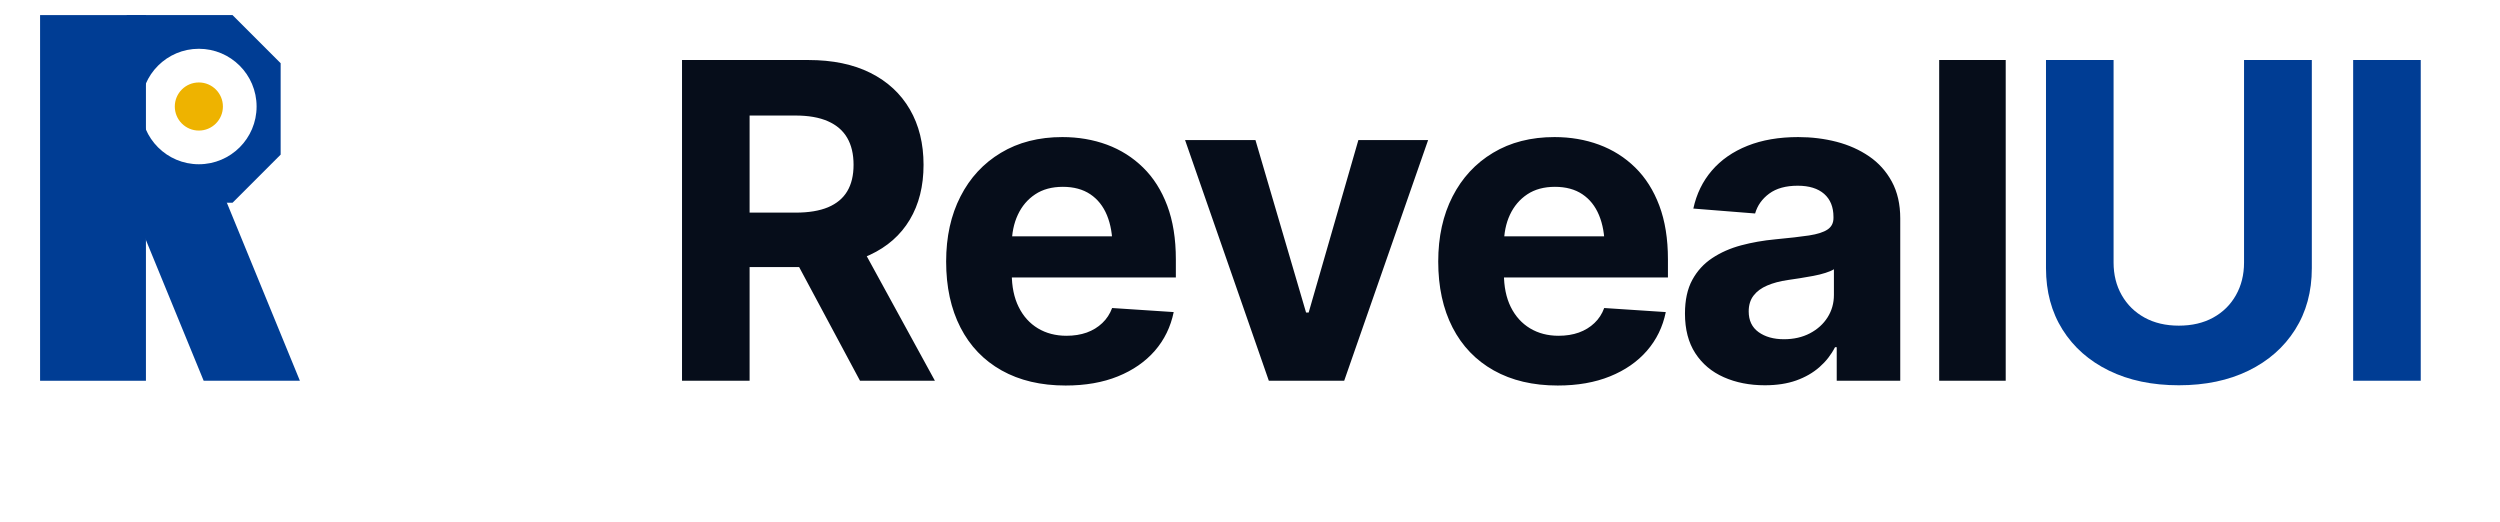
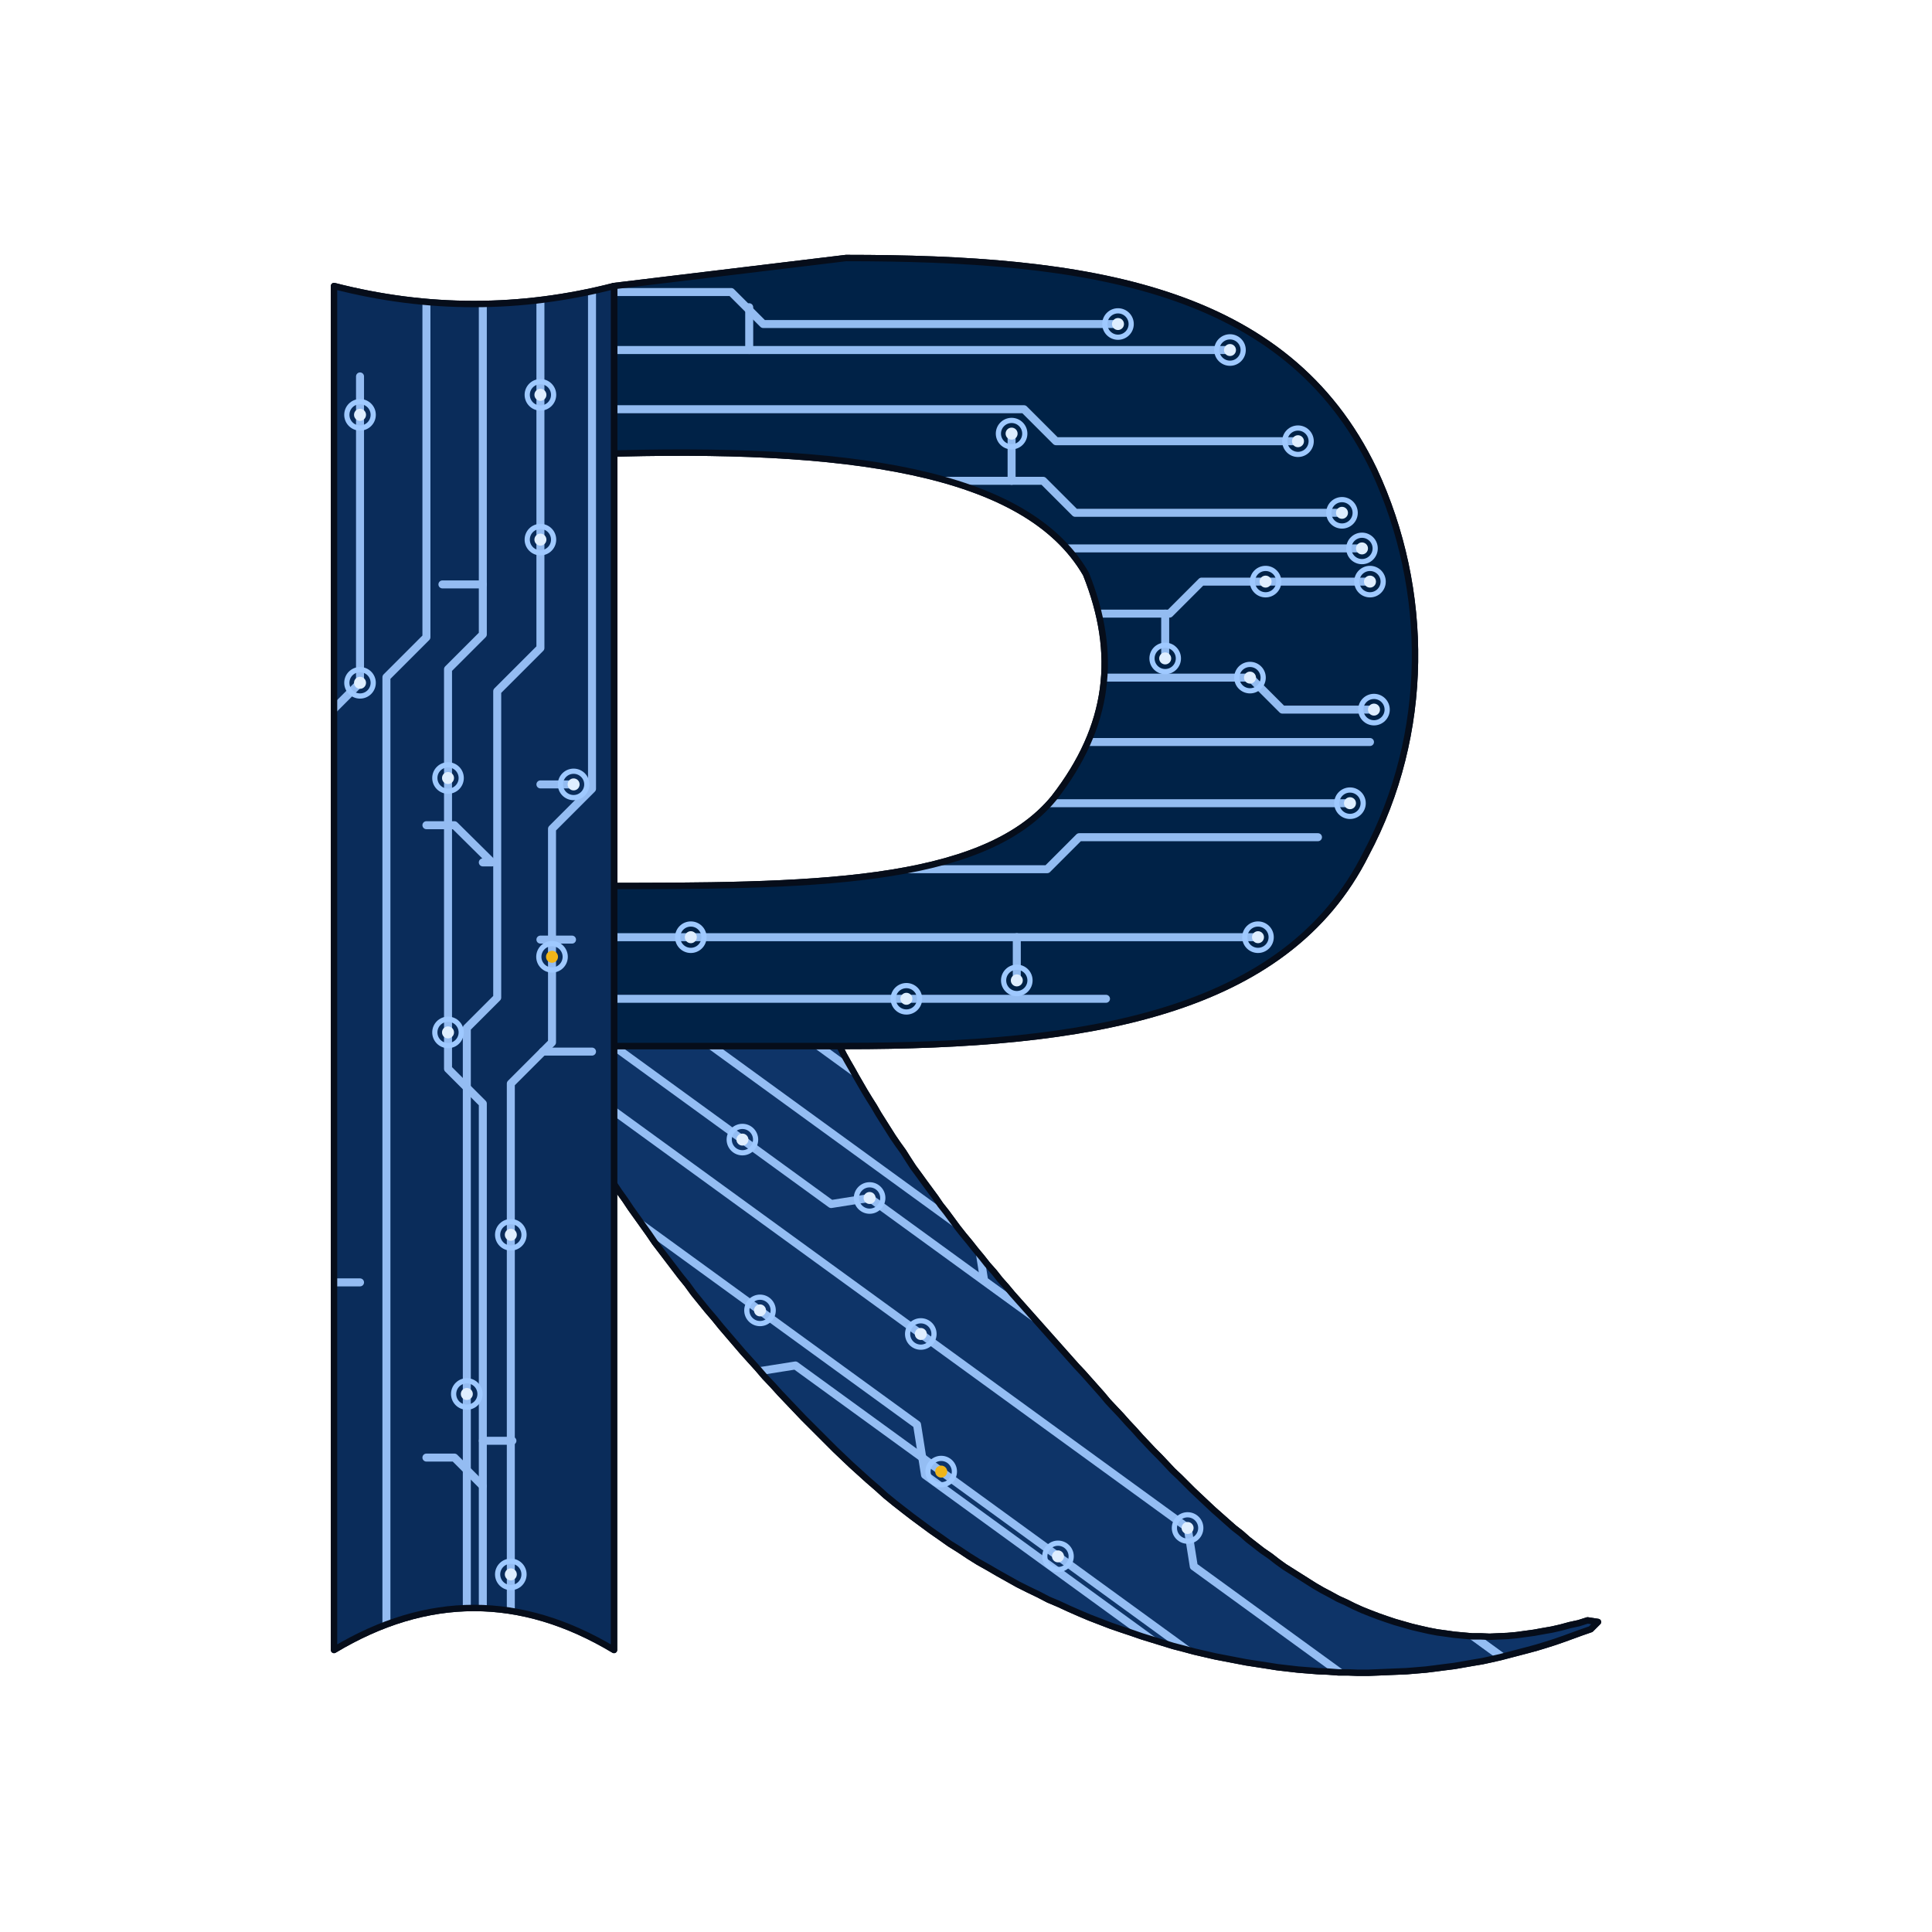
- <svg xmlns="http://www.w3.org/2000/svg" viewBox="0 4 499 104" width="499" height="104">
-   <g transform="translate(-7.365625,-4.510937) scale(0.9603516)">
-     <path fill="#003d94" d="M16 12 H38 V88 H16 Z" />
-     <path fill="#003d94" fill-rule="evenodd" d="M34 12 L56 12 L66 22 L66 41 L56 51 L34 51 Z M61 31 A12 12 0 1 1 37 31 A12 12 0 1 1 61 31 Z" />
-     <path fill="#003d94" d="M34 49 L54 49 L70 88 L50 88 Z" />
-     <circle cx="49" cy="31" r="5" fill="#eeb300" />
+ <svg xmlns="http://www.w3.org/2000/svg" viewBox="0 0 512 512" width="512" height="512">
+   <g transform="translate(256,256) scale(1.06) translate(-330,-320)">
+     <defs>
+       <clipPath id="cs">
+         <path d="M172,150 Q207,159 242,150 L242,491 Q207,470 172,491 Z" />
+       </clipPath>
+       <clipPath id="cb">
+         <path clip-rule="evenodd" d="M242,150 L300,143 C360,143 410,150 432,196 C446,226 446,262 430,292 C410,332 360,340 300,340 L242,340 Z M238,192 C300,190 345,196 360,222 C368,242 366,260 352,278 C334,300 290,300 238,300 Z" />
+       </clipPath>
+       <clipPath id="cl">
+         <path d="M219.6,335.1 L220.6,337.2 L221.6,339.2 L222.6,341.2 L223.6,343.2 L224.7,345.3 L225.8,347.3 L226.9,349.4 L228.0,351.4 L229.1,353.5 L230.3,355.5 L231.5,357.6 L232.7,359.6 L234.0,361.7 L235.2,363.8 L236.5,365.9 L237.8,368.0 L239.2,370.1 L240.5,372.2 L241.9,374.3 L243.3,376.4 L244.8,378.5 L246.2,380.6 L247.7,382.7 L249.2,384.8 L250.7,386.9 L252.2,389.1 L253.8,391.2 L255.4,393.3 L257.0,395.4 L258.6,397.5 L260.3,399.6 L261.9,401.8 L263.6,403.9 L265.3,406.0 L267.1,408.1 L268.8,410.2 L270.6,412.3 L272.4,414.4 L274.2,416.5 L276.0,418.5 L277.9,420.6 L279.7,422.7 L281.6,424.7 L283.5,426.8 L285.4,428.8 L287.4,430.9 L289.3,432.9 L291.3,434.9 L293.3,436.9 L295.3,438.9 L297.3,440.9 L299.4,442.9 L301.4,444.8 L303.5,446.7 L305.6,448.6 L307.8,450.5 L309.9,452.4 L312.1,454.2 L314.4,456.0 L316.6,457.7 L318.9,459.4 L321.2,461.1 L323.5,462.7 L325.9,464.4 L328.3,465.9 L330.7,467.5 L333.1,469.0 L335.6,470.4 L338.0,471.8 L340.5,473.2 L343.0,474.6 L345.6,475.9 L348.1,477.1 L350.6,478.4 L353.2,479.5 L355.8,480.7 L358.3,481.8 L360.9,482.9 L363.5,483.9 L366.1,484.9 L368.7,485.8 L371.4,486.7 L374.0,487.6 L376.6,488.4 L379.2,489.2 L381.8,490.0 L384.5,490.7 L387.1,491.4 L389.7,492.0 L392.3,492.6 L394.9,493.1 L397.5,493.6 L400.1,494.1 L402.7,494.5 L405.3,494.9 L407.8,495.3 L410.4,495.6 L413.0,495.9 L415.5,496.1 L418.0,496.3 L420.5,496.4 L423.1,496.6 L425.5,496.6 L428.0,496.7 L430.5,496.7 L433.0,496.6 L435.4,496.5 L437.8,496.4 L440.2,496.3 L442.6,496.1 L445.0,495.9 L447.4,495.6 L449.7,495.3 L452.1,495.0 L454.4,494.6 L456.7,494.2 L459.1,493.8 L461.4,493.3 L463.6,492.8 L465.9,492.2 L468.2,491.6 L470.5,491.0 L472.7,490.4 L475.0,489.7 L477.2,489.0 L479.5,488.2 L481.7,487.4 L483.9,486.6 L486.2,485.8 L488.0,484.0 L488.0,484.0 L485.4,483.6 L483.2,484.3 L480.9,484.8 L478.7,485.4 L476.5,485.9 L474.2,486.3 L472.0,486.7 L469.8,487.0 L467.6,487.3 L465.4,487.5 L463.1,487.6 L460.9,487.7 L458.7,487.6 L456.5,487.6 L454.3,487.4 L452.1,487.2 L450.0,486.9 L447.8,486.6 L445.7,486.2 L443.5,485.7 L441.4,485.2 L439.3,484.6 L437.2,484.0 L435.1,483.3 L433.1,482.6 L431.0,481.8 L429.0,481.0 L427.0,480.1 L425.0,479.1 L423.0,478.2 L421.0,477.1 L419.1,476.1 L417.2,475.0 L415.3,473.8 L413.4,472.6 L411.5,471.4 L409.6,470.2 L407.8,468.9 L406.0,467.5 L404.1,466.2 L402.3,464.8 L400.5,463.4 L398.8,461.9 L397.0,460.5 L395.3,459.0 L393.5,457.4 L391.8,455.9 L390.1,454.3 L388.4,452.7 L386.7,451.1 L385.1,449.5 L383.4,447.8 L381.7,446.2 L380.1,444.5 L378.5,442.8 L376.8,441.1 L375.2,439.4 L373.6,437.7 L372.0,435.9 L370.4,434.2 L368.8,432.4 L367.1,430.6 L365.5,428.9 L364.0,427.1 L362.4,425.3 L360.8,423.5 L359.2,421.7 L357.6,420.0 L356.0,418.2 L354.4,416.4 L352.8,414.6 L351.2,412.8 L349.6,411.0 L348.0,409.2 L346.4,407.4 L344.8,405.6 L343.2,403.8 L341.6,402.0 L340.1,400.2 L338.5,398.4 L337.0,396.5 L335.4,394.7 L333.9,392.8 L332.4,391.0 L330.9,389.1 L329.4,387.3 L327.9,385.4 L326.5,383.5 L325.1,381.6 L323.6,379.7 L322.3,377.8 L320.9,375.9 L319.5,374.0 L318.2,372.2 L316.8,370.3 L315.5,368.3 L314.3,366.4 L313.0,364.6 L311.7,362.7 L310.5,360.8 L309.3,358.9 L308.1,357.0 L307.0,355.1 L305.8,353.2 L304.7,351.4 L303.6,349.5 L302.5,347.6 L301.5,345.8 L300.4,343.9 L299.4,342.1 L298.5,340.3 L297.5,338.5 L296.6,336.7 L295.7,334.9 L294.8,333.2 L293.9,331.4 L293.1,329.7 L292.3,328.0 L291.5,326.3 L290.7,324.6 L290.0,323.0 L289.3,321.3 L288.6,319.7 L288.0,318.1 L287.4,316.5 L286.7,315.0 L286.2,313.4 L285.6,311.9 L285.0,310.4 L284.4,308.9 Z" />
+       </clipPath>
+     </defs>
+     <path d="M219.6,335.1 L220.6,337.2 L221.6,339.2 L222.6,341.2 L223.6,343.2 L224.7,345.3 L225.8,347.3 L226.9,349.4 L228.0,351.4 L229.1,353.5 L230.3,355.5 L231.5,357.6 L232.7,359.6 L234.0,361.7 L235.2,363.8 L236.5,365.9 L237.8,368.0 L239.2,370.1 L240.5,372.2 L241.9,374.3 L243.3,376.4 L244.8,378.5 L246.2,380.6 L247.7,382.7 L249.2,384.8 L250.7,386.9 L252.2,389.1 L253.8,391.2 L255.4,393.3 L257.0,395.4 L258.6,397.5 L260.3,399.6 L261.9,401.8 L263.6,403.9 L265.3,406.0 L267.1,408.1 L268.8,410.2 L270.6,412.3 L272.4,414.4 L274.2,416.5 L276.0,418.5 L277.9,420.6 L279.7,422.7 L281.6,424.7 L283.5,426.8 L285.4,428.8 L287.4,430.9 L289.3,432.9 L291.3,434.9 L293.3,436.9 L295.3,438.9 L297.3,440.9 L299.4,442.9 L301.4,444.8 L303.5,446.7 L305.6,448.6 L307.8,450.5 L309.9,452.4 L312.1,454.2 L314.4,456.0 L316.6,457.7 L318.9,459.4 L321.2,461.1 L323.5,462.7 L325.9,464.4 L328.3,465.9 L330.7,467.5 L333.1,469.0 L335.6,470.4 L338.0,471.8 L340.5,473.2 L343.0,474.6 L345.6,475.9 L348.1,477.1 L350.6,478.4 L353.2,479.5 L355.8,480.7 L358.3,481.8 L360.9,482.9 L363.5,483.9 L366.1,484.9 L368.7,485.8 L371.4,486.7 L374.0,487.6 L376.6,488.4 L379.2,489.2 L381.8,490.0 L384.5,490.7 L387.1,491.4 L389.7,492.0 L392.3,492.6 L394.9,493.1 L397.5,493.6 L400.1,494.1 L402.7,494.5 L405.3,494.9 L407.8,495.3 L410.4,495.6 L413.0,495.9 L415.5,496.1 L418.0,496.3 L420.5,496.4 L423.1,496.6 L425.5,496.6 L428.0,496.7 L430.5,496.7 L433.0,496.6 L435.4,496.5 L437.8,496.4 L440.2,496.3 L442.6,496.1 L445.0,495.9 L447.4,495.6 L449.7,495.3 L452.1,495.0 L454.4,494.6 L456.7,494.2 L459.1,493.8 L461.4,493.3 L463.6,492.8 L465.9,492.2 L468.2,491.6 L470.5,491.0 L472.7,490.4 L475.0,489.7 L477.2,489.0 L479.5,488.2 L481.7,487.4 L483.9,486.6 L486.2,485.8 L488.0,484.0 L488.0,484.0 L485.4,483.6 L483.2,484.3 L480.9,484.8 L478.7,485.4 L476.5,485.9 L474.2,486.3 L472.0,486.7 L469.8,487.0 L467.6,487.3 L465.4,487.5 L463.1,487.6 L460.9,487.7 L458.7,487.6 L456.5,487.6 L454.3,487.4 L452.1,487.2 L450.0,486.9 L447.8,486.6 L445.7,486.2 L443.5,485.7 L441.4,485.2 L439.3,484.6 L437.2,484.0 L435.1,483.3 L433.1,482.6 L431.0,481.8 L429.0,481.0 L427.0,480.1 L425.0,479.1 L423.0,478.2 L421.0,477.1 L419.1,476.1 L417.2,475.0 L415.3,473.8 L413.4,472.6 L411.5,471.4 L409.6,470.2 L407.8,468.9 L406.0,467.5 L404.1,466.2 L402.3,464.8 L400.5,463.4 L398.8,461.9 L397.0,460.5 L395.3,459.0 L393.5,457.4 L391.8,455.9 L390.1,454.3 L388.4,452.7 L386.7,451.1 L385.1,449.5 L383.4,447.8 L381.7,446.2 L380.1,444.5 L378.5,442.8 L376.8,441.1 L375.2,439.4 L373.6,437.7 L372.0,435.9 L370.4,434.2 L368.8,432.4 L367.1,430.6 L365.5,428.9 L364.0,427.1 L362.4,425.3 L360.8,423.5 L359.2,421.7 L357.6,420.0 L356.0,418.2 L354.4,416.4 L352.8,414.6 L351.2,412.8 L349.6,411.0 L348.0,409.2 L346.4,407.4 L344.8,405.6 L343.2,403.8 L341.6,402.0 L340.1,400.2 L338.5,398.4 L337.0,396.5 L335.4,394.7 L333.9,392.8 L332.4,391.0 L330.9,389.1 L329.4,387.3 L327.9,385.4 L326.5,383.5 L325.1,381.6 L323.6,379.7 L322.3,377.8 L320.9,375.9 L319.5,374.0 L318.2,372.2 L316.8,370.3 L315.5,368.3 L314.3,366.4 L313.0,364.6 L311.7,362.7 L310.5,360.8 L309.3,358.9 L308.1,357.0 L307.0,355.1 L305.8,353.2 L304.7,351.4 L303.6,349.5 L302.5,347.6 L301.5,345.8 L300.4,343.9 L299.4,342.1 L298.5,340.3 L297.5,338.5 L296.6,336.7 L295.7,334.9 L294.8,333.2 L293.9,331.4 L293.1,329.7 L292.3,328.0 L291.5,326.3 L290.7,324.6 L290.0,323.0 L289.3,321.3 L288.6,319.7 L288.0,318.1 L287.4,316.5 L286.7,315.0 L286.2,313.4 L285.6,311.9 L285.0,310.4 L284.4,308.9 Z" fill="#0e3468" stroke="#060d1a" stroke-width="1.6" stroke-linejoin="round" />
+     <g>
+       <path d="M219.6,335.1 L220.6,337.2 L221.6,339.2 L222.6,341.2 L223.6,343.2 L224.7,345.3 L225.8,347.3 L226.9,349.4 L228.0,351.4 L229.1,353.5 L230.3,355.5 L231.5,357.6 L232.7,359.6 L234.0,361.7 L235.2,363.8 L236.5,365.9 L237.8,368.0 L239.2,370.1 L240.5,372.2 L241.9,374.3 L243.3,376.4 L244.8,378.5 L246.2,380.6 L247.7,382.7 L249.2,384.8 L250.7,386.9 L252.2,389.1 L253.8,391.2 L255.4,393.3 L257.0,395.4 L258.6,397.5 L260.3,399.6 L261.9,401.8 L263.6,403.9 L265.3,406.0 L267.1,408.1 L268.8,410.2 L270.6,412.3 L272.4,414.4 L274.2,416.5 L276.0,418.5 L277.9,420.6 L279.7,422.7 L281.6,424.7 L283.5,426.8 L285.4,428.8 L287.4,430.9 L289.3,432.9 L291.3,434.9 L293.3,436.9 L295.3,438.9 L297.3,440.9 L299.4,442.9 L301.4,444.8 L303.5,446.7 L305.6,448.6 L307.8,450.5 L309.9,452.4 L312.1,454.2 L314.4,456.0 L316.6,457.7 L318.9,459.4 L321.2,461.1 L323.5,462.7 L325.9,464.4 L328.3,465.9 L330.7,467.5 L333.1,469.0 L335.6,470.4 L338.0,471.8 L340.5,473.2 L343.0,474.6 L345.6,475.9 L348.1,477.1 L350.6,478.4 L353.2,479.5 L355.8,480.7 L358.3,481.8 L360.9,482.9 L363.5,483.9 L366.1,484.9 L368.7,485.8 L371.4,486.7 L374.0,487.6 L376.6,488.4 L379.2,489.2 L381.8,490.0 L384.5,490.7 L387.1,491.4 L389.7,492.0 L392.3,492.6 L394.9,493.1 L397.5,493.6 L400.1,494.1 L402.7,494.5 L405.3,494.9 L407.8,495.3 L410.4,495.6 L413.0,495.9 L415.5,496.1 L418.0,496.3 L420.5,496.4 L423.1,496.6 L425.5,496.6 L428.0,496.7 L430.5,496.7 L433.0,496.6 L435.4,496.5 L437.8,496.4 L440.2,496.3 L442.6,496.1 L445.0,495.9 L447.4,495.6 L449.7,495.3 L452.1,495.0 L454.4,494.6 L456.7,494.2 L459.1,493.8 L461.4,493.3 L463.6,492.8 L465.9,492.2 L468.2,491.6 L470.5,491.0 L472.7,490.4 L475.0,489.7 L477.2,489.0 L479.5,488.2 L481.7,487.4 L483.9,486.6 L486.2,485.8 L488.0,484.0 L488.0,484.0 L485.4,483.6 L483.2,484.3 L480.9,484.8 L478.7,485.4 L476.5,485.9 L474.2,486.3 L472.0,486.7 L469.8,487.0 L467.6,487.3 L465.4,487.5 L463.1,487.6 L460.9,487.7 L458.7,487.6 L456.5,487.6 L454.3,487.4 L452.1,487.2 L450.0,486.9 L447.8,486.6 L445.7,486.2 L443.5,485.7 L441.4,485.2 L439.3,484.6 L437.2,484.0 L435.1,483.3 L433.1,482.6 L431.0,481.8 L429.0,481.0 L427.0,480.1 L425.0,479.1 L423.0,478.2 L421.0,477.1 L419.1,476.1 L417.2,475.0 L415.3,473.8 L413.4,472.6 L411.5,471.4 L409.6,470.2 L407.8,468.9 L406.0,467.5 L404.1,466.2 L402.3,464.8 L400.5,463.4 L398.8,461.9 L397.0,460.5 L395.3,459.0 L393.5,457.4 L391.8,455.9 L390.1,454.3 L388.4,452.7 L386.7,451.1 L385.1,449.5 L383.4,447.8 L381.7,446.2 L380.1,444.5 L378.5,442.8 L376.8,441.1 L375.2,439.4 L373.6,437.7 L372.0,435.9 L370.4,434.2 L368.8,432.4 L367.1,430.6 L365.5,428.9 L364.0,427.1 L362.4,425.3 L360.8,423.5 L359.2,421.7 L357.6,420.0 L356.0,418.2 L354.4,416.4 L352.8,414.6 L351.2,412.8 L349.6,411.0 L348.0,409.2 L346.4,407.4 L344.8,405.6 L343.2,403.8 L341.6,402.0 L340.1,400.2 L338.5,398.4 L337.0,396.5 L335.4,394.7 L333.9,392.8 L332.4,391.0 L330.9,389.1 L329.4,387.3 L327.9,385.4 L326.5,383.5 L325.1,381.6 L323.6,379.7 L322.3,377.8 L320.9,375.9 L319.5,374.0 L318.2,372.2 L316.8,370.3 L315.5,368.3 L314.3,366.4 L313.0,364.6 L311.7,362.7 L310.5,360.8 L309.3,358.9 L308.1,357.0 L307.0,355.1 L305.8,353.2 L304.7,351.4 L303.6,349.5 L302.5,347.6 L301.5,345.8 L300.4,343.9 L299.4,342.1 L298.5,340.3 L297.5,338.5 L296.6,336.7 L295.7,334.9 L294.8,333.2 L293.9,331.4 L293.1,329.7 L292.3,328.0 L291.5,326.3 L290.7,324.6 L290.0,323.0 L289.3,321.3 L288.6,319.7 L288.0,318.1 L287.4,316.5 L286.7,315.0 L286.2,313.4 L285.6,311.9 L285.0,310.4 L284.4,308.9 Z" fill="#0e3468" fill-rule="evenodd" />
+       <g clip-path="url(#cl)" fill="none" stroke="#9fc9ff" stroke-width="2" stroke-linecap="round" stroke-linejoin="round" opacity="0.92">
+         <g transform="rotate(-54 350 400)">
+           <path d="M186.7,270.8 L186.7,374.9 L178.1,383.5 L178.1,514.3" />
+           <path d="M178.1,386 L187.6,386" />
+           <path d="M200.7,235 L200.7,336.1 L191,345.8 L191,565" />
+           <path d="M214.8,235 L214.8,460 L222.6,467.8 L222.6,565" />
+           <path d="M222.6,467.3 L215.4,467.3" />
+           <path d="M228.2,235 L228.2,465 L237.1,473.9 L237.1,565" />
+           <path d="M228.2,330.8 L216.5,330.8" />
+           <path d="M246.6,235 L246.6,449.8 L239.9,456.5 L239.9,565" />
+           <path d="M239.9,516.5 L251.7,516.5" />
+           <path d="M258.4,235 L258.4,429.2 L249.8,437.8 L249.8,565" />
+           <path d="M276.6,304.9 L276.6,422.1 L268,430.7 L268,485.7" />
+           <path d="M268,430.6 L257.2,430.6" />
+           <path d="M290.7,253.6 L290.7,354.6 L297.1,361 L297.1,487.3" />
+           <path d="M303,306.9 L303,394.3 L294,403.3 L294,521.9" />
+           <path d="M321.9,235 L321.9,464.2 L315,471.1 L315,565" />
+           <path d="M335,235 L335,344.5 L341.9,351.4 L341.9,565" />
+           <path d="M341.9,417.5 L351.9,417.5" />
+           <path d="M349.4,235 L349.4,379.3 L342,386.7 L342,565" />
+           <path d="M342,396.3 L352.3,396.3" />
+           <path d="M365.1,235 L365.1,448.2 L371.3,454.4 L371.3,565" />
+           <path d="M381.5,296.4 L381.5,398.8 L389.6,406.9 L389.6,512.4" />
+           <path d="M389.6,450.5 L397.4,450.5" />
+           <path d="M394.8,291.6 L394.8,387 L401.7,393.9 L401.7,497.5" />
+           <path d="M401.7,399.5 L391.6,399.5" />
+           <path d="M411.1,235 L411.1,445.3 L419.3,453.5 L419.3,565" />
+           <path d="M419.3,493.6 L427.6,493.6" />
+           <path d="M426.5,285 L426.5,441.4 L419.5,448.4 L419.5,522.9" />
+           <path d="M441.7,307.8 L441.7,419.6 L449.3,427.2 L449.3,523.3" />
+           <path d="M456.4,235 L456.4,358.6 L465.6,367.8 L465.6,565" />
+           <path d="M471,251.8 L471,400 L462.1,408.9 L462.1,532.8" />
+           <path d="M485.1,235 L485.1,421.1 L477.7,428.5 L477.7,565" />
+           <path d="M477.7,505.5 L467.3,505.5" />
+           <path d="M501.9,304.7 L501.9,391.4 L492.3,401 L492.3,498.1" />
+           <path d="M501.9,382 L492.3,382" />
+           <path d="M513,305.5 L513,379.8 L521.5,388.3 L521.5,540.1" />
+           <path d="M521.5,497.9 L531.9,497.9" />
+         </g>
+       </g>
+       <g clip-path="url(#cl)">
+         <circle cx="305.9" cy="378" r="3.3" fill="none" stroke="#9fc9ff" stroke-width="1.3" />
+         <circle cx="305.9" cy="378" r="1.5" fill="#dfeeff" />
+         <circle cx="353" cy="467.6" r="3.3" fill="none" stroke="#9fc9ff" stroke-width="1.3" />
+         <circle cx="353" cy="467.6" r="1.5" fill="#dfeeff" />
+         <circle cx="278.5" cy="406.1" r="3.3" fill="none" stroke="#9fc9ff" stroke-width="1.3" />
+         <circle cx="278.5" cy="406.1" r="1.5" fill="#dfeeff" />
+         <circle cx="323.8" cy="446.4" r="3.3" fill="none" stroke="#9fc9ff" stroke-width="1.3" />
+         <circle cx="323.8" cy="446.4" r="1.5" fill="#f0b519" />
+         <circle cx="285.4" cy="334.4" r="3.3" fill="none" stroke="#9fc9ff" stroke-width="1.3" />
+         <circle cx="285.4" cy="334.4" r="1.5" fill="#dfeeff" />
+         <circle cx="252.6" cy="330" r="3.3" fill="none" stroke="#9fc9ff" stroke-width="1.3" />
+         <circle cx="252.6" cy="330" r="1.5" fill="#dfeeff" />
+         <circle cx="318.7" cy="412" r="3.3" fill="none" stroke="#9fc9ff" stroke-width="1.3" />
+         <circle cx="318.7" cy="412" r="1.5" fill="#dfeeff" />
+         <circle cx="274.1" cy="363.4" r="3.3" fill="none" stroke="#9fc9ff" stroke-width="1.3" />
+         <circle cx="274.1" cy="363.4" r="1.5" fill="#dfeeff" />
+         <circle cx="385.4" cy="460.5" r="3.3" fill="none" stroke="#9fc9ff" stroke-width="1.3" />
+         <circle cx="385.4" cy="460.5" r="1.5" fill="#dfeeff" />
+       </g>
+       <path d="M219.6,335.1 L220.6,337.2 L221.6,339.2 L222.6,341.2 L223.6,343.2 L224.7,345.3 L225.8,347.3 L226.9,349.4 L228.0,351.4 L229.1,353.5 L230.3,355.5 L231.5,357.6 L232.7,359.6 L234.0,361.7 L235.2,363.8 L236.5,365.9 L237.8,368.0 L239.2,370.1 L240.5,372.2 L241.9,374.3 L243.3,376.4 L244.8,378.5 L246.2,380.6 L247.7,382.7 L249.2,384.8 L250.7,386.9 L252.2,389.1 L253.8,391.2 L255.4,393.3 L257.0,395.4 L258.6,397.5 L260.3,399.6 L261.9,401.8 L263.6,403.9 L265.3,406.0 L267.1,408.1 L268.8,410.2 L270.6,412.3 L272.4,414.4 L274.2,416.5 L276.0,418.5 L277.9,420.6 L279.7,422.7 L281.6,424.7 L283.5,426.8 L285.4,428.8 L287.4,430.9 L289.3,432.9 L291.3,434.9 L293.3,436.9 L295.3,438.9 L297.3,440.9 L299.4,442.9 L301.4,444.8 L303.5,446.7 L305.6,448.6 L307.8,450.5 L309.9,452.4 L312.1,454.2 L314.4,456.0 L316.6,457.7 L318.9,459.4 L321.2,461.1 L323.5,462.7 L325.9,464.4 L328.3,465.9 L330.7,467.5 L333.1,469.0 L335.6,470.4 L338.0,471.8 L340.5,473.2 L343.0,474.6 L345.6,475.9 L348.1,477.1 L350.6,478.4 L353.2,479.5 L355.8,480.7 L358.3,481.8 L360.9,482.9 L363.5,483.9 L366.1,484.9 L368.7,485.8 L371.4,486.7 L374.0,487.6 L376.6,488.4 L379.2,489.2 L381.8,490.0 L384.5,490.7 L387.1,491.4 L389.7,492.0 L392.3,492.6 L394.9,493.1 L397.5,493.6 L400.1,494.1 L402.7,494.5 L405.3,494.9 L407.8,495.3 L410.4,495.6 L413.0,495.9 L415.5,496.1 L418.0,496.3 L420.5,496.4 L423.1,496.6 L425.5,496.6 L428.0,496.7 L430.5,496.7 L433.0,496.6 L435.4,496.5 L437.8,496.4 L440.2,496.3 L442.6,496.1 L445.0,495.9 L447.4,495.6 L449.7,495.3 L452.1,495.0 L454.4,494.6 L456.7,494.2 L459.1,493.8 L461.4,493.3 L463.6,492.8 L465.9,492.2 L468.2,491.6 L470.5,491.0 L472.7,490.4 L475.0,489.7 L477.2,489.0 L479.5,488.2 L481.7,487.4 L483.9,486.6 L486.2,485.8 L488.0,484.0 L488.0,484.0 L485.4,483.6 L483.2,484.3 L480.9,484.8 L478.7,485.4 L476.5,485.9 L474.2,486.3 L472.0,486.7 L469.8,487.0 L467.6,487.3 L465.4,487.5 L463.1,487.6 L460.9,487.7 L458.7,487.6 L456.5,487.6 L454.3,487.4 L452.1,487.2 L450.0,486.9 L447.8,486.6 L445.7,486.2 L443.5,485.7 L441.4,485.2 L439.3,484.6 L437.2,484.0 L435.1,483.3 L433.1,482.6 L431.0,481.8 L429.0,481.0 L427.0,480.1 L425.0,479.1 L423.0,478.2 L421.0,477.1 L419.1,476.1 L417.2,475.0 L415.3,473.8 L413.4,472.6 L411.5,471.4 L409.6,470.2 L407.8,468.9 L406.0,467.5 L404.1,466.2 L402.3,464.8 L400.5,463.4 L398.8,461.9 L397.0,460.5 L395.3,459.0 L393.5,457.4 L391.8,455.9 L390.1,454.3 L388.4,452.7 L386.7,451.1 L385.1,449.5 L383.4,447.8 L381.7,446.2 L380.1,444.5 L378.5,442.8 L376.8,441.1 L375.2,439.4 L373.6,437.7 L372.0,435.9 L370.4,434.2 L368.8,432.4 L367.1,430.6 L365.5,428.9 L364.0,427.1 L362.4,425.3 L360.8,423.5 L359.2,421.7 L357.6,420.0 L356.0,418.2 L354.4,416.4 L352.8,414.6 L351.2,412.8 L349.6,411.0 L348.0,409.2 L346.4,407.4 L344.8,405.6 L343.2,403.8 L341.6,402.0 L340.1,400.2 L338.5,398.4 L337.0,396.5 L335.4,394.7 L333.9,392.8 L332.4,391.0 L330.9,389.1 L329.4,387.3 L327.9,385.4 L326.5,383.5 L325.1,381.6 L323.6,379.7 L322.3,377.8 L320.9,375.9 L319.5,374.0 L318.2,372.2 L316.8,370.3 L315.5,368.3 L314.3,366.4 L313.0,364.6 L311.7,362.7 L310.5,360.8 L309.3,358.9 L308.1,357.0 L307.0,355.1 L305.8,353.2 L304.7,351.4 L303.6,349.5 L302.5,347.6 L301.5,345.8 L300.4,343.9 L299.4,342.1 L298.5,340.3 L297.5,338.5 L296.6,336.7 L295.7,334.9 L294.8,333.2 L293.9,331.4 L293.1,329.7 L292.3,328.0 L291.5,326.3 L290.7,324.6 L290.0,323.0 L289.3,321.3 L288.6,319.7 L288.0,318.1 L287.4,316.5 L286.7,315.0 L286.2,313.4 L285.6,311.9 L285.0,310.4 L284.4,308.9 Z" fill="none" fill-rule="evenodd" stroke="#060d1a" stroke-width="1.6" stroke-linejoin="round" />
+     </g>
+     <path d="M242,150 L300,143 C360,143 410,150 432,196 C446,226 446,262 430,292 C410,332 360,340 300,340 L242,340 Z M238,192 C300,190 345,196 360,222 C368,242 366,260 352,278 C334,300 290,300 238,300 Z" fill="#002247" fill-rule="evenodd" stroke="#060d1a" stroke-width="1.6" stroke-linejoin="round" />
+     <g>
+       <path d="M242,150 L300,143 C360,143 410,150 432,196 C446,226 446,262 430,292 C410,332 360,340 300,340 L242,340 Z M238,192 C300,190 345,196 360,222 C368,242 366,260 352,278 C334,300 290,300 238,300 Z" fill="#002247" fill-rule="evenodd" />
+       <g clip-path="url(#cb)" fill="none" stroke="#9fc9ff" stroke-width="2" stroke-linecap="round" stroke-linejoin="round" opacity="0.92">
+         <path d="M235,151.5 L271.3,151.5 L279.3,159.5 L368,159.5" />
+         <path d="M235,166 L396,166" />
+         <path d="M275.8,166 L275.8,155.3" />
+         <path d="M235,180.8 L344.5,180.8 L352.5,188.8 L413,188.8" />
+         <path d="M235,198.7 L349.3,198.7 L357.3,206.7 L424,206.7" />
+         <path d="M341.4,198.7 L341.4,186.9" />
+         <path d="M235,215.6 L429,215.6" />
+         <path d="M235,231.9 L380.9,231.9 L388.9,223.9 L431,223.9" />
+         <path d="M379.8,231.9 L379.8,243.1" />
+         <path d="M235,247.9 L401.1,247.9 L409.1,255.9 L432,255.9" />
+         <path d="M235,264 L431,264" />
+         <path d="M235,279.3 L426,279.3" />
+         <path d="M235,295.8 L350.3,295.8 L358.3,287.8 L418,287.8" />
+         <path d="M235,312.8 L403,312.8" />
+         <path d="M342.7,312.8 L342.7,323.6" />
+         <path d="M235,328.2 L365,328.2" />
+       </g>
+       <g clip-path="url(#cb)">
+         <circle cx="368" cy="159.5" r="3.3" fill="none" stroke="#9fc9ff" stroke-width="1.3" />
+         <circle cx="368" cy="159.5" r="1.5" fill="#dfeeff" />
+         <circle cx="396" cy="166" r="3.3" fill="none" stroke="#9fc9ff" stroke-width="1.3" />
+         <circle cx="396" cy="166" r="1.5" fill="#dfeeff" />
+         <circle cx="413" cy="188.8" r="3.3" fill="none" stroke="#9fc9ff" stroke-width="1.3" />
+         <circle cx="413" cy="188.8" r="1.5" fill="#dfeeff" />
+         <circle cx="424" cy="206.7" r="3.3" fill="none" stroke="#9fc9ff" stroke-width="1.3" />
+         <circle cx="424" cy="206.7" r="1.5" fill="#dfeeff" />
+         <circle cx="341.4" cy="186.9" r="3.3" fill="none" stroke="#9fc9ff" stroke-width="1.3" />
+         <circle cx="341.4" cy="186.9" r="1.5" fill="#dfeeff" />
+         <circle cx="429" cy="215.6" r="3.3" fill="none" stroke="#9fc9ff" stroke-width="1.3" />
+         <circle cx="429" cy="215.6" r="1.5" fill="#dfeeff" />
+         <circle cx="431" cy="223.9" r="3.3" fill="none" stroke="#9fc9ff" stroke-width="1.3" />
+         <circle cx="431" cy="223.9" r="1.5" fill="#dfeeff" />
+         <circle cx="379.8" cy="243.1" r="3.3" fill="none" stroke="#9fc9ff" stroke-width="1.3" />
+         <circle cx="379.8" cy="243.1" r="1.5" fill="#dfeeff" />
+         <circle cx="404.9" cy="223.9" r="3.3" fill="none" stroke="#9fc9ff" stroke-width="1.3" />
+         <circle cx="404.9" cy="223.9" r="1.5" fill="#dfeeff" />
+         <circle cx="432" cy="255.9" r="3.3" fill="none" stroke="#9fc9ff" stroke-width="1.3" />
+         <circle cx="432" cy="255.9" r="1.5" fill="#dfeeff" />
+         <circle cx="401" cy="247.9" r="3.3" fill="none" stroke="#9fc9ff" stroke-width="1.3" />
+         <circle cx="401" cy="247.9" r="1.5" fill="#dfeeff" />
+         <circle cx="426" cy="279.3" r="3.3" fill="none" stroke="#9fc9ff" stroke-width="1.3" />
+         <circle cx="426" cy="279.3" r="1.5" fill="#dfeeff" />
+         <circle cx="403" cy="312.8" r="3.3" fill="none" stroke="#9fc9ff" stroke-width="1.3" />
+         <circle cx="403" cy="312.8" r="1.5" fill="#dfeeff" />
+         <circle cx="342.7" cy="323.6" r="3.3" fill="none" stroke="#9fc9ff" stroke-width="1.3" />
+         <circle cx="342.7" cy="323.6" r="1.5" fill="#dfeeff" />
+         <circle cx="261.2" cy="312.8" r="3.3" fill="none" stroke="#9fc9ff" stroke-width="1.3" />
+         <circle cx="261.2" cy="312.8" r="1.5" fill="#dfeeff" />
+         <circle cx="315.1" cy="328.2" r="3.3" fill="none" stroke="#9fc9ff" stroke-width="1.3" />
+         <circle cx="315.1" cy="328.2" r="1.5" fill="#dfeeff" />
+       </g>
+       <path d="M242,150 L300,143 C360,143 410,150 432,196 C446,226 446,262 430,292 C410,332 360,340 300,340 L242,340 Z M238,192 C300,190 345,196 360,222 C368,242 366,260 352,278 C334,300 290,300 238,300 Z" fill="none" fill-rule="evenodd" stroke="#060d1a" stroke-width="1.6" stroke-linejoin="round" />
+     </g>
+     <path d="M172,150 Q207,159 242,150 L242,491 Q207,470 172,491 Z" fill="#0a2c5a" stroke="#060d1a" stroke-width="1.6" stroke-linejoin="round" />
+     <g>
+       <path d="M172,150 Q207,159 242,150 L242,491 Q207,470 172,491 Z" fill="#0a2c5a" fill-rule="evenodd" />
+       <g clip-path="url(#cs)" fill="none" stroke="#9fc9ff" stroke-width="2" stroke-linecap="round" stroke-linejoin="round" opacity="0.92">
+         <path d="M178.5,172.6 L178.5,249.2 L168.3,259.4 L168.3,457.1" />
+         <path d="M178.5,399.1 L170.8,399.1" />
+         <path d="M195.1,150 L195.1,237.8 L185.1,247.8 L185.1,491" />
+         <path d="M209.2,150 L209.2,237.1 L200.5,245.8 L200.5,345.7 L209.2,354.4 L209.2,491" />
+         <path d="M209.2,438.7 L216.6,438.7" />
+         <path d="M209.2,224.6 L199.1,224.6" />
+         <path d="M223.6,150 L223.6,240.5 L212.8,251.3 L212.8,327.9 L205.2,335.5 L205.2,491" />
+         <path d="M223.6,274.6 L231.9,274.6" />
+         <path d="M223.6,313.4 L231.5,313.4" />
+         <path d="M236.5,150 L236.5,275.7 L226.5,285.7 L226.5,339.1 L216.2,349.4 L216.2,491" />
+         <path d="M236.5,341.4 L224.2,341.4" />
+         <path d="M195.1,284.8 L202.1,284.8 L211.5,294.1 L209.2,294.1" />
+         <path d="M195.1,442.9 L202.1,442.9 L209.2,450 L209.2,450" />
+       </g>
+       <g clip-path="url(#cs)">
+         <circle cx="216.2" cy="387.2" r="3.3" fill="none" stroke="#9fc9ff" stroke-width="1.3" />
+         <circle cx="216.2" cy="387.2" r="1.5" fill="#dfeeff" />
+         <circle cx="200.5" cy="336.6" r="3.3" fill="none" stroke="#9fc9ff" stroke-width="1.3" />
+         <circle cx="200.5" cy="336.6" r="1.5" fill="#dfeeff" />
+         <circle cx="231.9" cy="274.6" r="3.3" fill="none" stroke="#9fc9ff" stroke-width="1.3" />
+         <circle cx="231.9" cy="274.6" r="1.5" fill="#dfeeff" />
+         <circle cx="200.5" cy="273" r="3.3" fill="none" stroke="#9fc9ff" stroke-width="1.3" />
+         <circle cx="200.5" cy="273" r="1.5" fill="#dfeeff" />
+         <circle cx="205.2" cy="427" r="3.3" fill="none" stroke="#9fc9ff" stroke-width="1.3" />
+         <circle cx="205.2" cy="427" r="1.5" fill="#dfeeff" />
+         <circle cx="223.6" cy="213.4" r="3.3" fill="none" stroke="#9fc9ff" stroke-width="1.3" />
+         <circle cx="223.6" cy="213.4" r="1.5" fill="#dfeeff" />
+         <circle cx="226.5" cy="317.7" r="3.3" fill="none" stroke="#9fc9ff" stroke-width="1.3" />
+         <circle cx="226.5" cy="317.7" r="1.5" fill="#f0b519" />
+         <circle cx="223.6" cy="177.2" r="3.3" fill="none" stroke="#9fc9ff" stroke-width="1.3" />
+         <circle cx="223.6" cy="177.2" r="1.5" fill="#dfeeff" />
+         <circle cx="216.2" cy="472.1" r="3.3" fill="none" stroke="#9fc9ff" stroke-width="1.3" />
+         <circle cx="216.2" cy="472.1" r="1.5" fill="#dfeeff" />
+         <circle cx="178.5" cy="249.2" r="3.3" fill="none" stroke="#9fc9ff" stroke-width="1.3" />
+         <circle cx="178.5" cy="249.2" r="1.5" fill="#dfeeff" />
+         <circle cx="178.5" cy="182.2" r="3.3" fill="none" stroke="#9fc9ff" stroke-width="1.3" />
+         <circle cx="178.5" cy="182.2" r="1.5" fill="#dfeeff" />
+       </g>
+       <path d="M172,150 Q207,159 242,150 L242,491 Q207,470 172,491 Z" fill="none" fill-rule="evenodd" stroke="#060d1a" stroke-width="1.6" stroke-linejoin="round" />
+     </g>
  </g>
-   <path d="M149.62 80L136.13 80L136.13 15.98L161.35 15.98Q168.61 15.98 173.74 18.55Q178.88 21.13 181.61 25.84Q184.34 30.54 184.34 36.90L184.34 36.90Q184.34 43.26 181.59 47.86Q178.84 52.46 173.62 54.88Q168.39 57.31 161.00 57.31L161.00 57.31L144.12 57.31L144.12 46.44L158.81 46.44Q162.72 46.44 165.28 45.37Q167.84 44.29 169.10 42.19Q170.37 40.08 170.37 36.90L170.37 36.90Q170.37 33.68 169.10 31.51Q167.84 29.34 165.26 28.20Q162.68 27.06 158.77 27.06L158.77 27.06L149.62 27.06L149.62 80ZM186.61 80L171.66 80L156.06 50.87L170.67 50.87L186.61 80ZM212.70 80.95L212.70 80.95Q205.30 80.95 199.93 77.94Q194.56 74.93 191.71 69.37Q188.85 63.80 188.85 56.20L188.85 56.20Q188.85 48.80 191.71 43.22Q194.56 37.63 199.78 34.50Q205.00 31.36 212.05 31.36L212.05 31.36Q216.82 31.36 220.95 32.88Q225.07 34.41 228.16 37.44Q231.26 40.47 232.98 45.04Q234.70 49.62 234.70 55.77L234.70 55.77L234.70 59.38L194.13 59.38L194.13 51.17L228.25 51.17L222.06 53.32Q222.06 49.66 220.95 46.96Q219.83 44.25 217.62 42.77Q215.40 41.29 212.14 41.29L212.14 41.29Q208.87 41.29 206.62 42.79Q204.36 44.29 203.16 46.87Q201.95 49.45 201.95 52.80L201.95 52.80L201.95 58.60Q201.95 62.51 203.33 65.28Q204.70 68.05 207.17 69.54Q209.64 71.02 212.87 71.02L212.87 71.02Q215.10 71.02 216.91 70.38Q218.71 69.73 220.02 68.48Q221.33 67.24 221.98 65.48L221.98 65.48L234.27 66.29Q233.36 70.72 230.51 74.01Q227.65 77.29 223.14 79.12Q218.63 80.95 212.70 80.95ZM271.13 31.96L285.05 31.96L268.30 80L253.26 80L236.54 31.96L250.59 31.96L260.69 66.38L261.21 66.38L271.13 31.96ZM310.92 80.95L310.92 80.95Q303.53 80.95 298.16 77.94Q292.79 74.93 289.93 69.37Q287.07 63.80 287.07 56.20L287.07 56.20Q287.07 48.80 289.93 43.22Q292.79 37.63 298.01 34.50Q303.23 31.36 310.28 31.36L310.28 31.36Q315.05 31.36 319.17 32.88Q323.30 34.41 326.39 37.44Q329.48 40.47 331.20 45.04Q332.92 49.62 332.92 55.77L332.92 55.77L332.92 59.38L292.36 59.38L292.36 51.17L326.48 51.17L320.29 53.32Q320.29 49.66 319.17 46.96Q318.05 44.25 315.84 42.77Q313.63 41.29 310.36 41.29L310.36 41.29Q307.10 41.29 304.84 42.79Q302.59 44.29 301.38 46.87Q300.18 49.45 300.18 52.80L300.18 52.80L300.18 58.60Q300.18 62.51 301.55 65.28Q302.93 68.05 305.40 69.54Q307.87 71.02 311.09 71.02L311.09 71.02Q313.33 71.02 315.13 70.38Q316.94 69.73 318.25 68.48Q319.56 67.24 320.20 65.48L320.20 65.48L332.49 66.29Q331.59 70.72 328.73 74.01Q325.88 77.29 321.36 79.12Q316.85 80.95 310.92 80.95ZM352.26 80.90L352.26 80.90Q347.70 80.90 344.07 79.29Q340.44 77.68 338.38 74.50Q336.32 71.32 336.32 66.59L336.32 66.59Q336.32 62.55 337.78 59.87Q339.24 57.18 341.77 55.51Q344.31 53.83 347.53 52.97Q350.75 52.11 354.36 51.77L354.36 51.77Q358.53 51.38 361.07 51.00Q363.60 50.61 364.78 49.81Q365.96 49.02 365.96 47.52L365.96 47.52L365.96 47.30Q365.96 44.34 364.10 42.70Q362.23 41.07 358.83 41.07L358.83 41.07Q355.27 41.07 353.14 42.64Q351.01 44.21 350.32 46.61L350.32 46.61L337.99 45.63Q338.94 41.24 341.69 38.04Q344.44 34.84 348.80 33.10Q353.16 31.36 358.92 31.36L358.92 31.36Q362.91 31.36 366.57 32.30Q370.22 33.25 373.08 35.21Q375.93 37.16 377.61 40.25Q379.29 43.35 379.29 47.60L379.29 47.60L379.29 80L366.61 80L366.61 73.30L366.27 73.30Q365.11 75.57 363.17 77.27Q361.24 78.97 358.53 79.94Q355.82 80.90 352.26 80.90ZM356.08 71.71L356.08 71.71Q359.00 71.71 361.26 70.53Q363.52 69.34 364.78 67.35Q366.05 65.35 366.05 62.86L366.05 62.86L366.05 57.74Q365.45 58.13 364.35 58.47Q363.26 58.82 361.93 59.07Q360.59 59.33 359.26 59.53Q357.93 59.72 356.86 59.89L356.86 59.89Q354.49 60.23 352.73 60.99Q350.97 61.74 350.00 63.01Q349.04 64.27 349.04 66.16L349.04 66.16Q349.04 68.87 351.01 70.29Q352.99 71.71 356.08 71.71ZM387.06 15.98L400.34 15.98L400.34 80L387.06 80L387.06 15.98Z" fill="#060d1a" />
-   <path d="M447.91 56.41L447.91 15.98L461.44 15.98L461.44 57.53Q461.44 64.53 458.11 69.79Q454.78 75.06 448.81 77.98Q442.84 80.90 434.89 80.90L434.89 80.90Q426.94 80.90 420.96 77.98Q414.99 75.06 411.68 69.79Q408.38 64.53 408.38 57.53L408.38 57.53L408.38 15.98L421.87 15.98L421.87 56.41Q421.87 60.06 423.50 62.92Q425.13 65.78 428.05 67.39Q430.98 69 434.89 69L434.89 69Q438.84 69 441.76 67.39Q444.68 65.78 446.29 62.92Q447.91 60.06 447.91 56.41L447.91 56.41ZM469.69 15.98L483.18 15.98L483.18 80L469.69 80L469.69 15.98Z" fill="#003d94" />
</svg>
